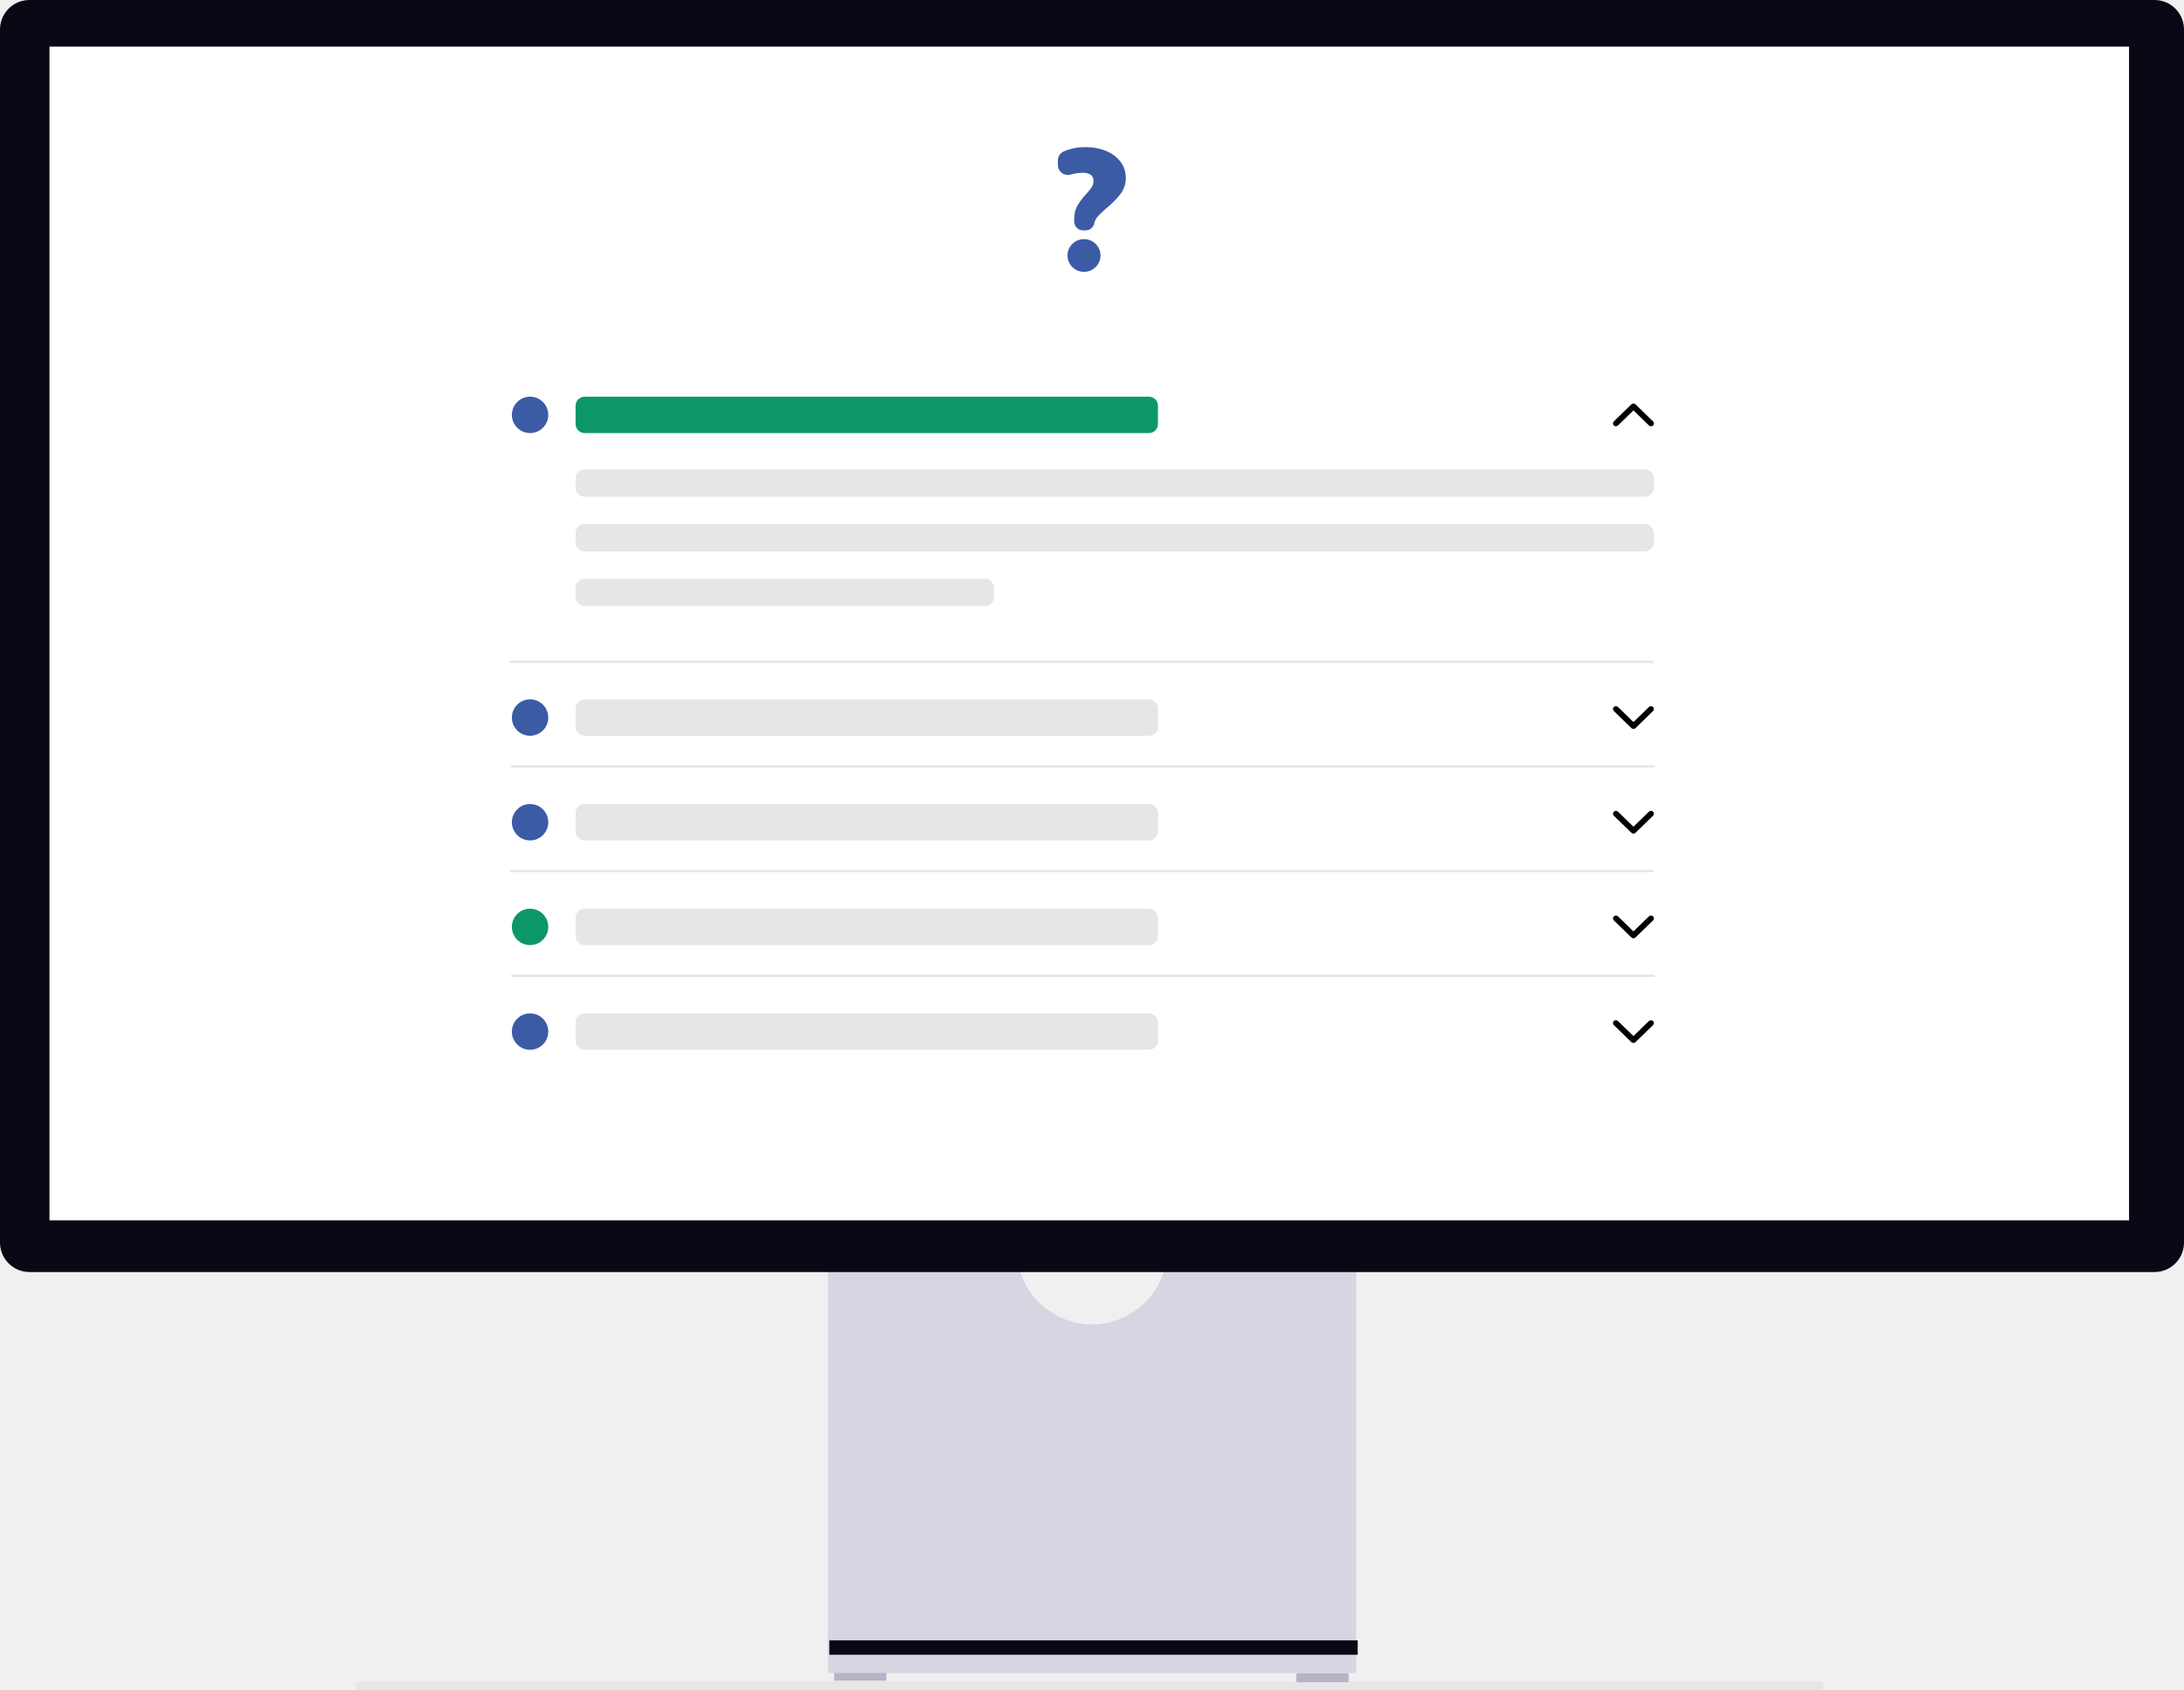
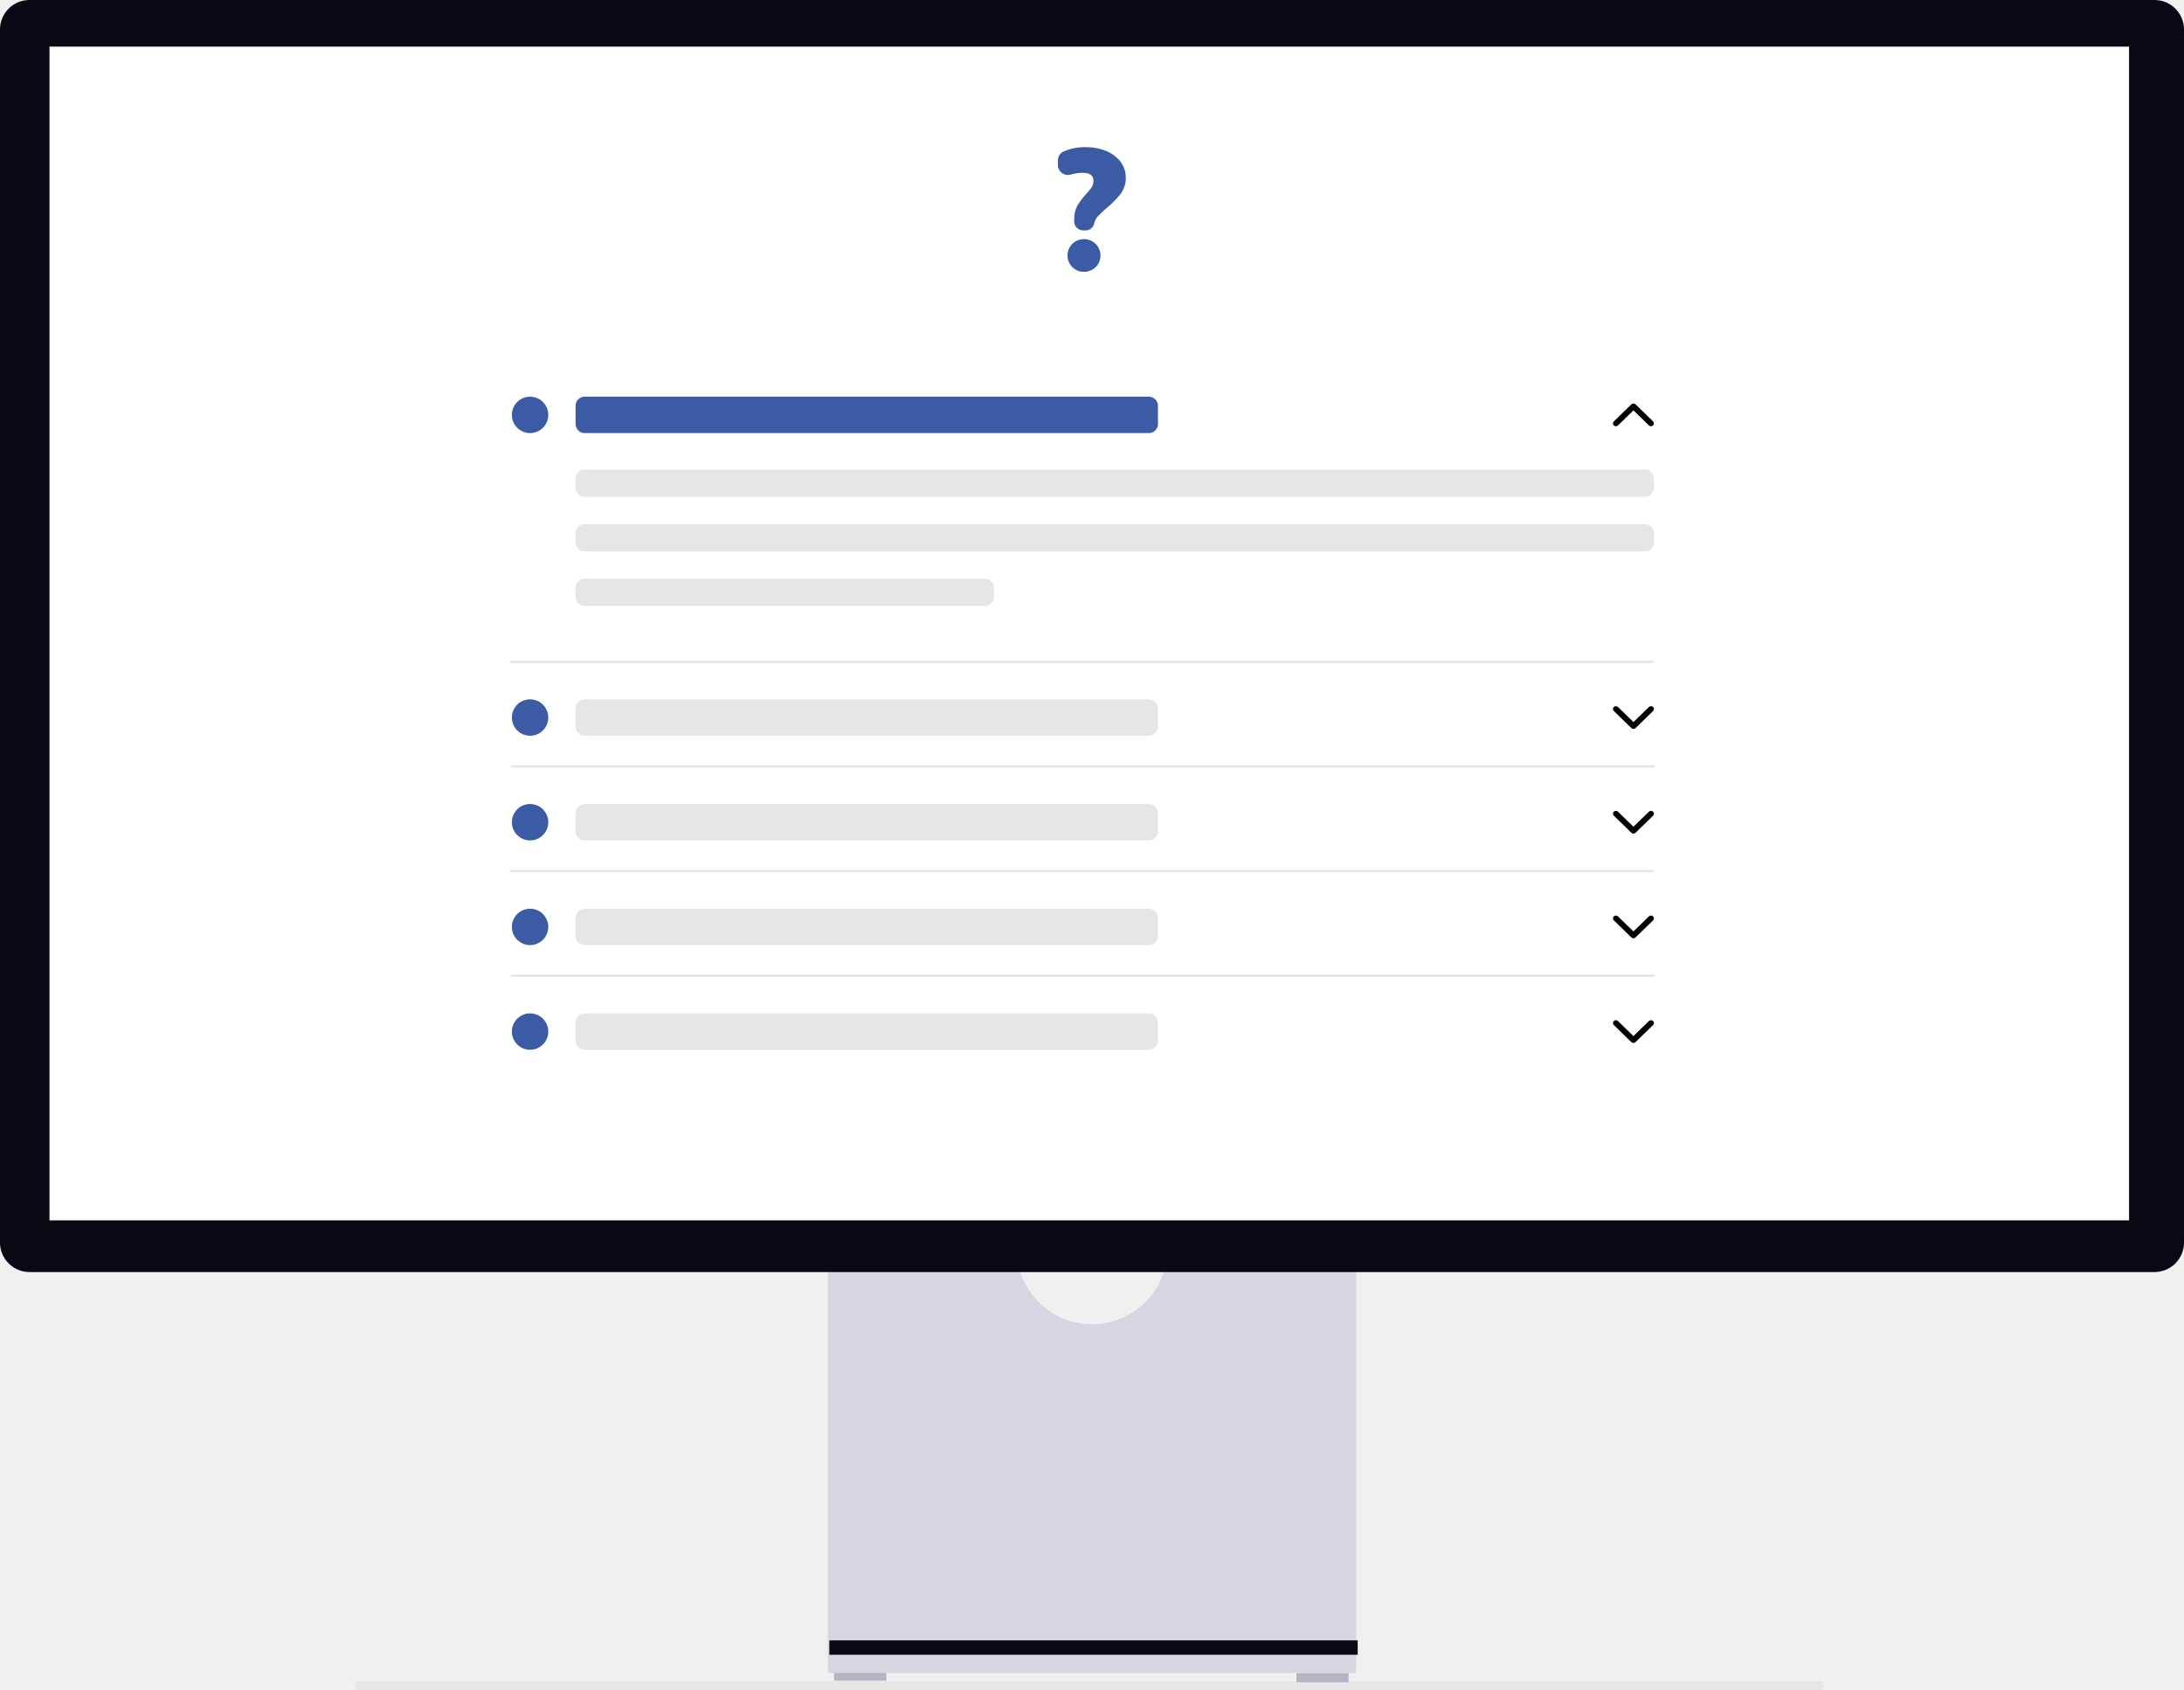
<svg xmlns="http://www.w3.org/2000/svg" width="960" height="742.636" viewBox="0 0 960 742.636">
  <g transform="translate(-480 -168.682)">
    <g transform="translate(-80 -61.886)">
      <path d="M15.18,489.08c0,1.048.575,1.89,1.289,1.89h642.9c.72,0,1.289-.84,1.289-1.89s-.569-1.89-1.289-1.89H16.469C15.755,487.191,15.18,488.032,15.18,489.08Z" transform="translate(700.878 482.234)" fill="#e6e6e6" />
      <rect width="22.954" height="4.05" transform="translate(926.639 965.084)" fill="#b6b3c5" />
      <rect width="22.954" height="4.05" transform="translate(1129.844 965.76)" fill="#b6b3c5" />
      <path d="M377.9,370.945a33.074,33.074,0,0,1-65.264,0H229.146V551.874H461.387V370.945Z" transform="translate(694.735 413.883)" fill="#d6d6e3" />
      <rect width="232.236" height="6.298" transform="translate(924.557 951.422)" fill="#090814" />
      <path d="M947.053,580.9H12.947A12.96,12.96,0,0,1,0,567.952V34.858A12.96,12.96,0,0,1,12.947,21.91H947.053A12.96,12.96,0,0,1,960,34.858V567.952A12.96,12.96,0,0,1,947.053,580.9Z" transform="translate(560 208.658)" fill="#090814" />
      <rect width="914.094" height="515.782" transform="translate(581.75 251.061)" fill="#fff" />
    </g>
-     <path d="M-3968.591,54.782a7.177,7.177,0,0,1-7.178-7.178,7.177,7.177,0,0,1,7.178-7.177h.151a7.177,7.177,0,0,1,7.177,7.177,7.177,7.177,0,0,1-7.177,7.178Zm.788-18.21h-1.147a3.877,3.877,0,0,1-3.872-3.873v-.963a11.853,11.853,0,0,1,1.342-5.93,31.12,31.12,0,0,1,3.759-5.049,22.268,22.268,0,0,0,2.555-3.08,5.185,5.185,0,0,0,.807-2.866c0-2.39-1.557-3.553-4.761-3.553a19.368,19.368,0,0,0-5.248.788,4.419,4.419,0,0,1-3.875-.721A4.418,4.418,0,0,1-3980,7.8V5.85a4.332,4.332,0,0,1,2.557-3.972A23.38,23.38,0,0,1-3967.912,0a23.474,23.474,0,0,1,9.2,1.711,14.847,14.847,0,0,1,6.3,4.772,11.492,11.492,0,0,1,2.259,6.966,11.322,11.322,0,0,1-2.184,6.965,39.772,39.772,0,0,1-6.1,6.221,43.63,43.63,0,0,0-3.915,3.688,6.816,6.816,0,0,0-1.628,3.031,3.861,3.861,0,0,1-3.807,3.216Z" transform="translate(4925 233.349)" fill="#3B5BA5" />
+     <path d="M-3968.591,54.782a7.177,7.177,0,0,1-7.178-7.178,7.177,7.177,0,0,1,7.178-7.177h.151a7.177,7.177,0,0,1,7.177,7.177,7.177,7.177,0,0,1-7.177,7.178Zm.788-18.21h-1.147a3.877,3.877,0,0,1-3.872-3.873v-.963a11.853,11.853,0,0,1,1.342-5.93,31.12,31.12,0,0,1,3.759-5.049,22.268,22.268,0,0,0,2.555-3.08,5.185,5.185,0,0,0,.807-2.866c0-2.39-1.557-3.553-4.761-3.553a19.368,19.368,0,0,0-5.248.788,4.419,4.419,0,0,1-3.875-.721A4.418,4.418,0,0,1-3980,7.8V5.85a4.332,4.332,0,0,1,2.557-3.972A23.38,23.38,0,0,1-3967.912,0a23.474,23.474,0,0,1,9.2,1.711,14.847,14.847,0,0,1,6.3,4.772,11.492,11.492,0,0,1,2.259,6.966,11.322,11.322,0,0,1-2.184,6.965,39.772,39.772,0,0,1-6.1,6.221,43.63,43.63,0,0,0-3.915,3.688,6.816,6.816,0,0,0-1.628,3.031,3.861,3.861,0,0,1-3.807,3.216Z" transform="translate(4925 233.349)" fill="#3b5ba5" />
    <path d="M14,8a1.3,1.3,0,0,0-.909.366l-7.714,7.5a1.226,1.226,0,0,0,0,1.768,1.312,1.312,0,0,0,1.818,0L14,11.018l6.805,6.616a1.312,1.312,0,0,0,1.818,0,1.226,1.226,0,0,0,0-1.768l-7.714-7.5A1.3,1.3,0,0,0,14,8Z" transform="translate(1184 338)" />
-     <circle cx="8" cy="8" r="8" transform="translate(705 343)" fill="#3B5BA5" />
-     <rect width="256" height="16" rx="4" transform="translate(733 343)" fill="#0C9769" />
+     <circle cx="8" cy="8" r="8" transform="translate(705 343)" fill="#3b5ba5" />
+     <rect width="256" height="16" rx="4" transform="translate(733 343)" fill="#3b5ba5" />
    <rect width="474" height="12" rx="4" transform="translate(733 375)" fill="#e6e6e6" />
    <rect width="474" height="12" rx="4" transform="translate(733 399)" fill="#e6e6e6" />
    <rect width="183.912" height="12" rx="4" transform="translate(733 423)" fill="#e6e6e6" />
    <path d="M502,.5H0A.5.5,0,0,1-.5,0,.5.5,0,0,1,0-.5H502a.5.5,0,0,1,.5.5A.5.5,0,0,1,502,.5Z" transform="translate(704.5 459.5)" fill="#e6e6e6" />
    <path d="M14,18a1.3,1.3,0,0,1-.909-.366l-7.714-7.5a1.226,1.226,0,0,1,0-1.768,1.312,1.312,0,0,1,1.818,0L14,14.982l6.805-6.616a1.312,1.312,0,0,1,1.818,0,1.226,1.226,0,0,1,0,1.768l-7.714,7.5A1.3,1.3,0,0,1,14,18Z" transform="translate(1184 471)" />
-     <circle cx="8" cy="8" r="8" transform="translate(705 476)" fill="#3B5BA5" />
+     <circle cx="8" cy="8" r="8" transform="translate(705 476)" fill="#3b5ba5" />
    <rect width="256" height="16" rx="4" transform="translate(733 476)" fill="#e6e6e6" />
    <path d="M502,.5H0A.5.5,0,0,1-.5,0,.5.5,0,0,1,0-.5H502a.5.5,0,0,1,.5.5A.5.5,0,0,1,502,.5Z" transform="translate(705 505.5)" fill="#e6e6e6" />
    <path d="M14,18a1.3,1.3,0,0,1-.909-.366l-7.714-7.5a1.226,1.226,0,0,1,0-1.768,1.312,1.312,0,0,1,1.818,0L14,14.982l6.805-6.616a1.312,1.312,0,0,1,1.818,0,1.226,1.226,0,0,1,0,1.768l-7.714,7.5A1.3,1.3,0,0,1,14,18Z" transform="translate(1184 517)" />
-     <circle cx="8" cy="8" r="8" transform="translate(705 522)" fill="#3B5BA5" />
+     <circle cx="8" cy="8" r="8" transform="translate(705 522)" fill="#3b5ba5" />
    <rect width="256" height="16" rx="4" transform="translate(733 522)" fill="#e6e6e6" />
    <path d="M502,.5H0A.5.5,0,0,1-.5,0,.5.5,0,0,1,0-.5H502a.5.5,0,0,1,.5.5A.5.5,0,0,1,502,.5Z" transform="translate(704.5 551.5)" fill="#e6e6e6" />
    <path d="M14,18a1.3,1.3,0,0,1-.909-.366l-7.714-7.5a1.226,1.226,0,0,1,0-1.768,1.312,1.312,0,0,1,1.818,0L14,14.982l6.805-6.616a1.312,1.312,0,0,1,1.818,0,1.226,1.226,0,0,1,0,1.768l-7.714,7.5A1.3,1.3,0,0,1,14,18Z" transform="translate(1184 563)" />
-     <circle cx="8" cy="8" r="8" transform="translate(705 568)" fill="#0C9769" />
+     <circle cx="8" cy="8" r="8" transform="translate(705 568)" fill="#3b5ba5" />
    <rect width="256" height="16" rx="4" transform="translate(733 568)" fill="#e6e6e6" />
    <path d="M502,.5H0A.5.5,0,0,1-.5,0,.5.5,0,0,1,0-.5H502a.5.5,0,0,1,.5.5A.5.5,0,0,1,502,.5Z" transform="translate(705 597.5)" fill="#e6e6e6" />
    <path d="M14,18a1.3,1.3,0,0,1-.909-.366l-7.714-7.5a1.226,1.226,0,0,1,0-1.768,1.312,1.312,0,0,1,1.818,0L14,14.982l6.805-6.616a1.312,1.312,0,0,1,1.818,0,1.226,1.226,0,0,1,0,1.768l-7.714,7.5A1.3,1.3,0,0,1,14,18Z" transform="translate(1184 609)" />
-     <circle cx="8" cy="8" r="8" transform="translate(705 614)" fill="#3B5BA5" />
+     <circle cx="8" cy="8" r="8" transform="translate(705 614)" fill="#3b5ba5" />
    <rect width="256" height="16" rx="4" transform="translate(733 614)" fill="#e6e6e6" />
  </g>
</svg>
